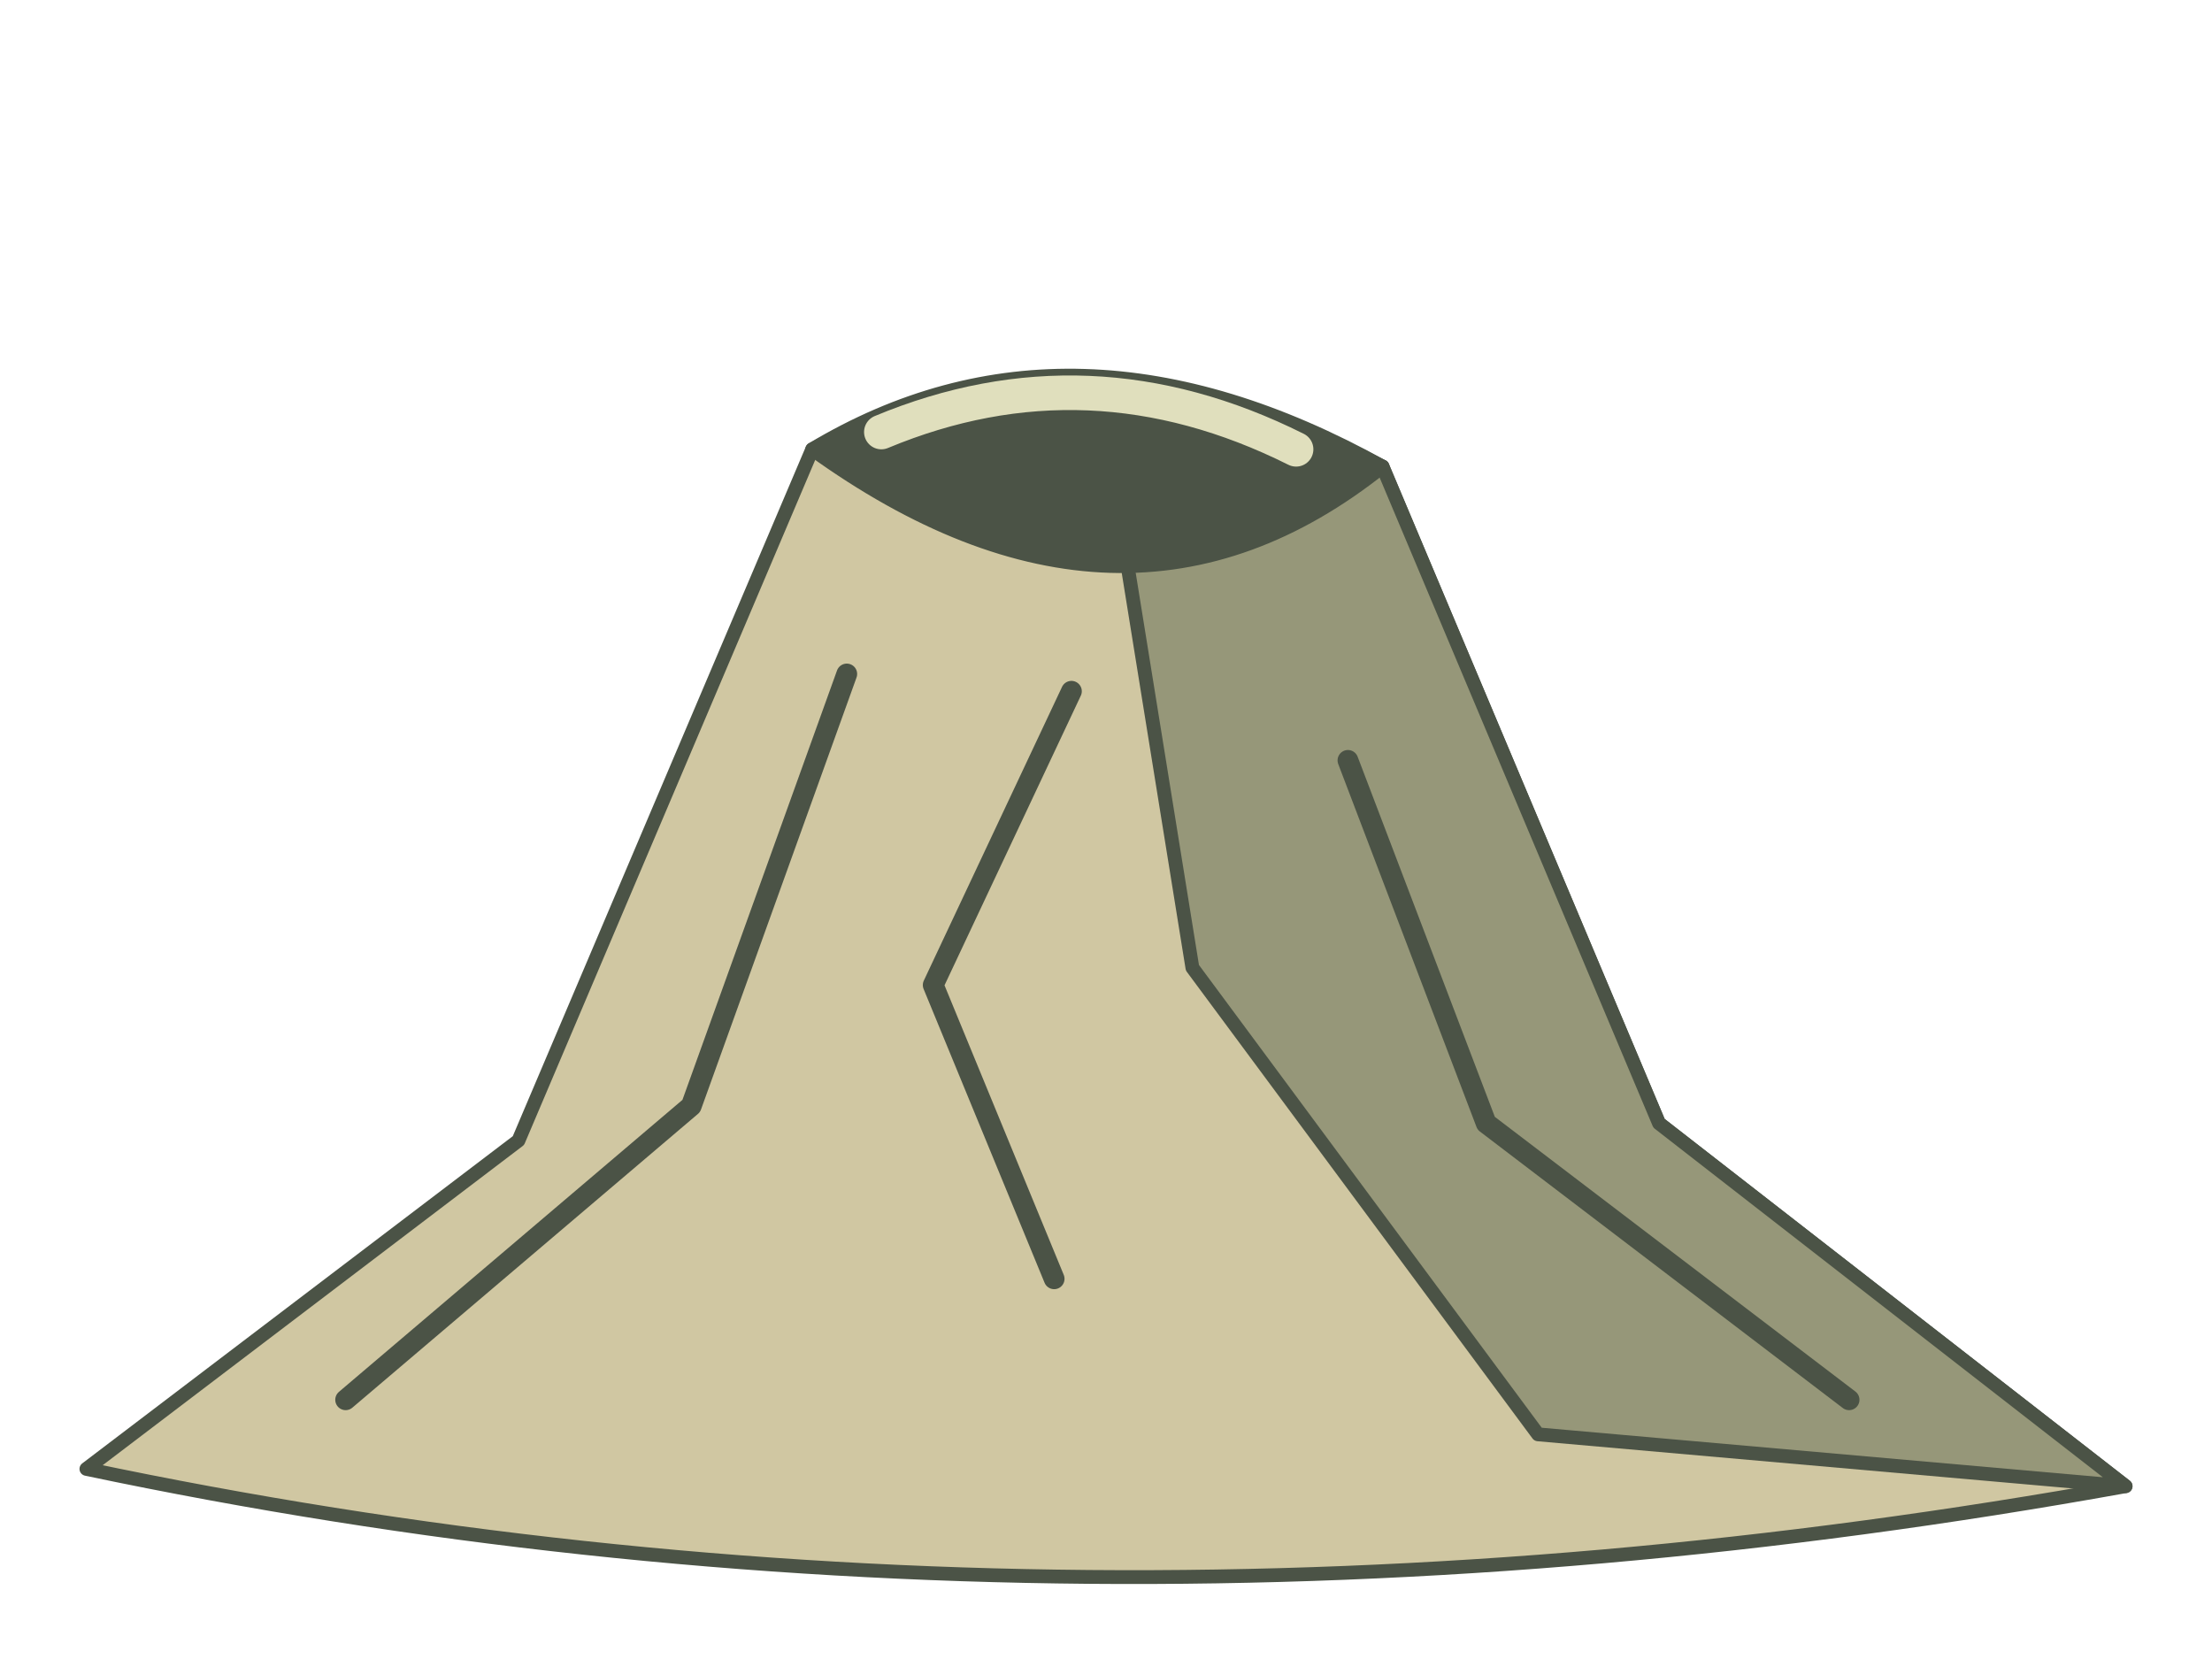
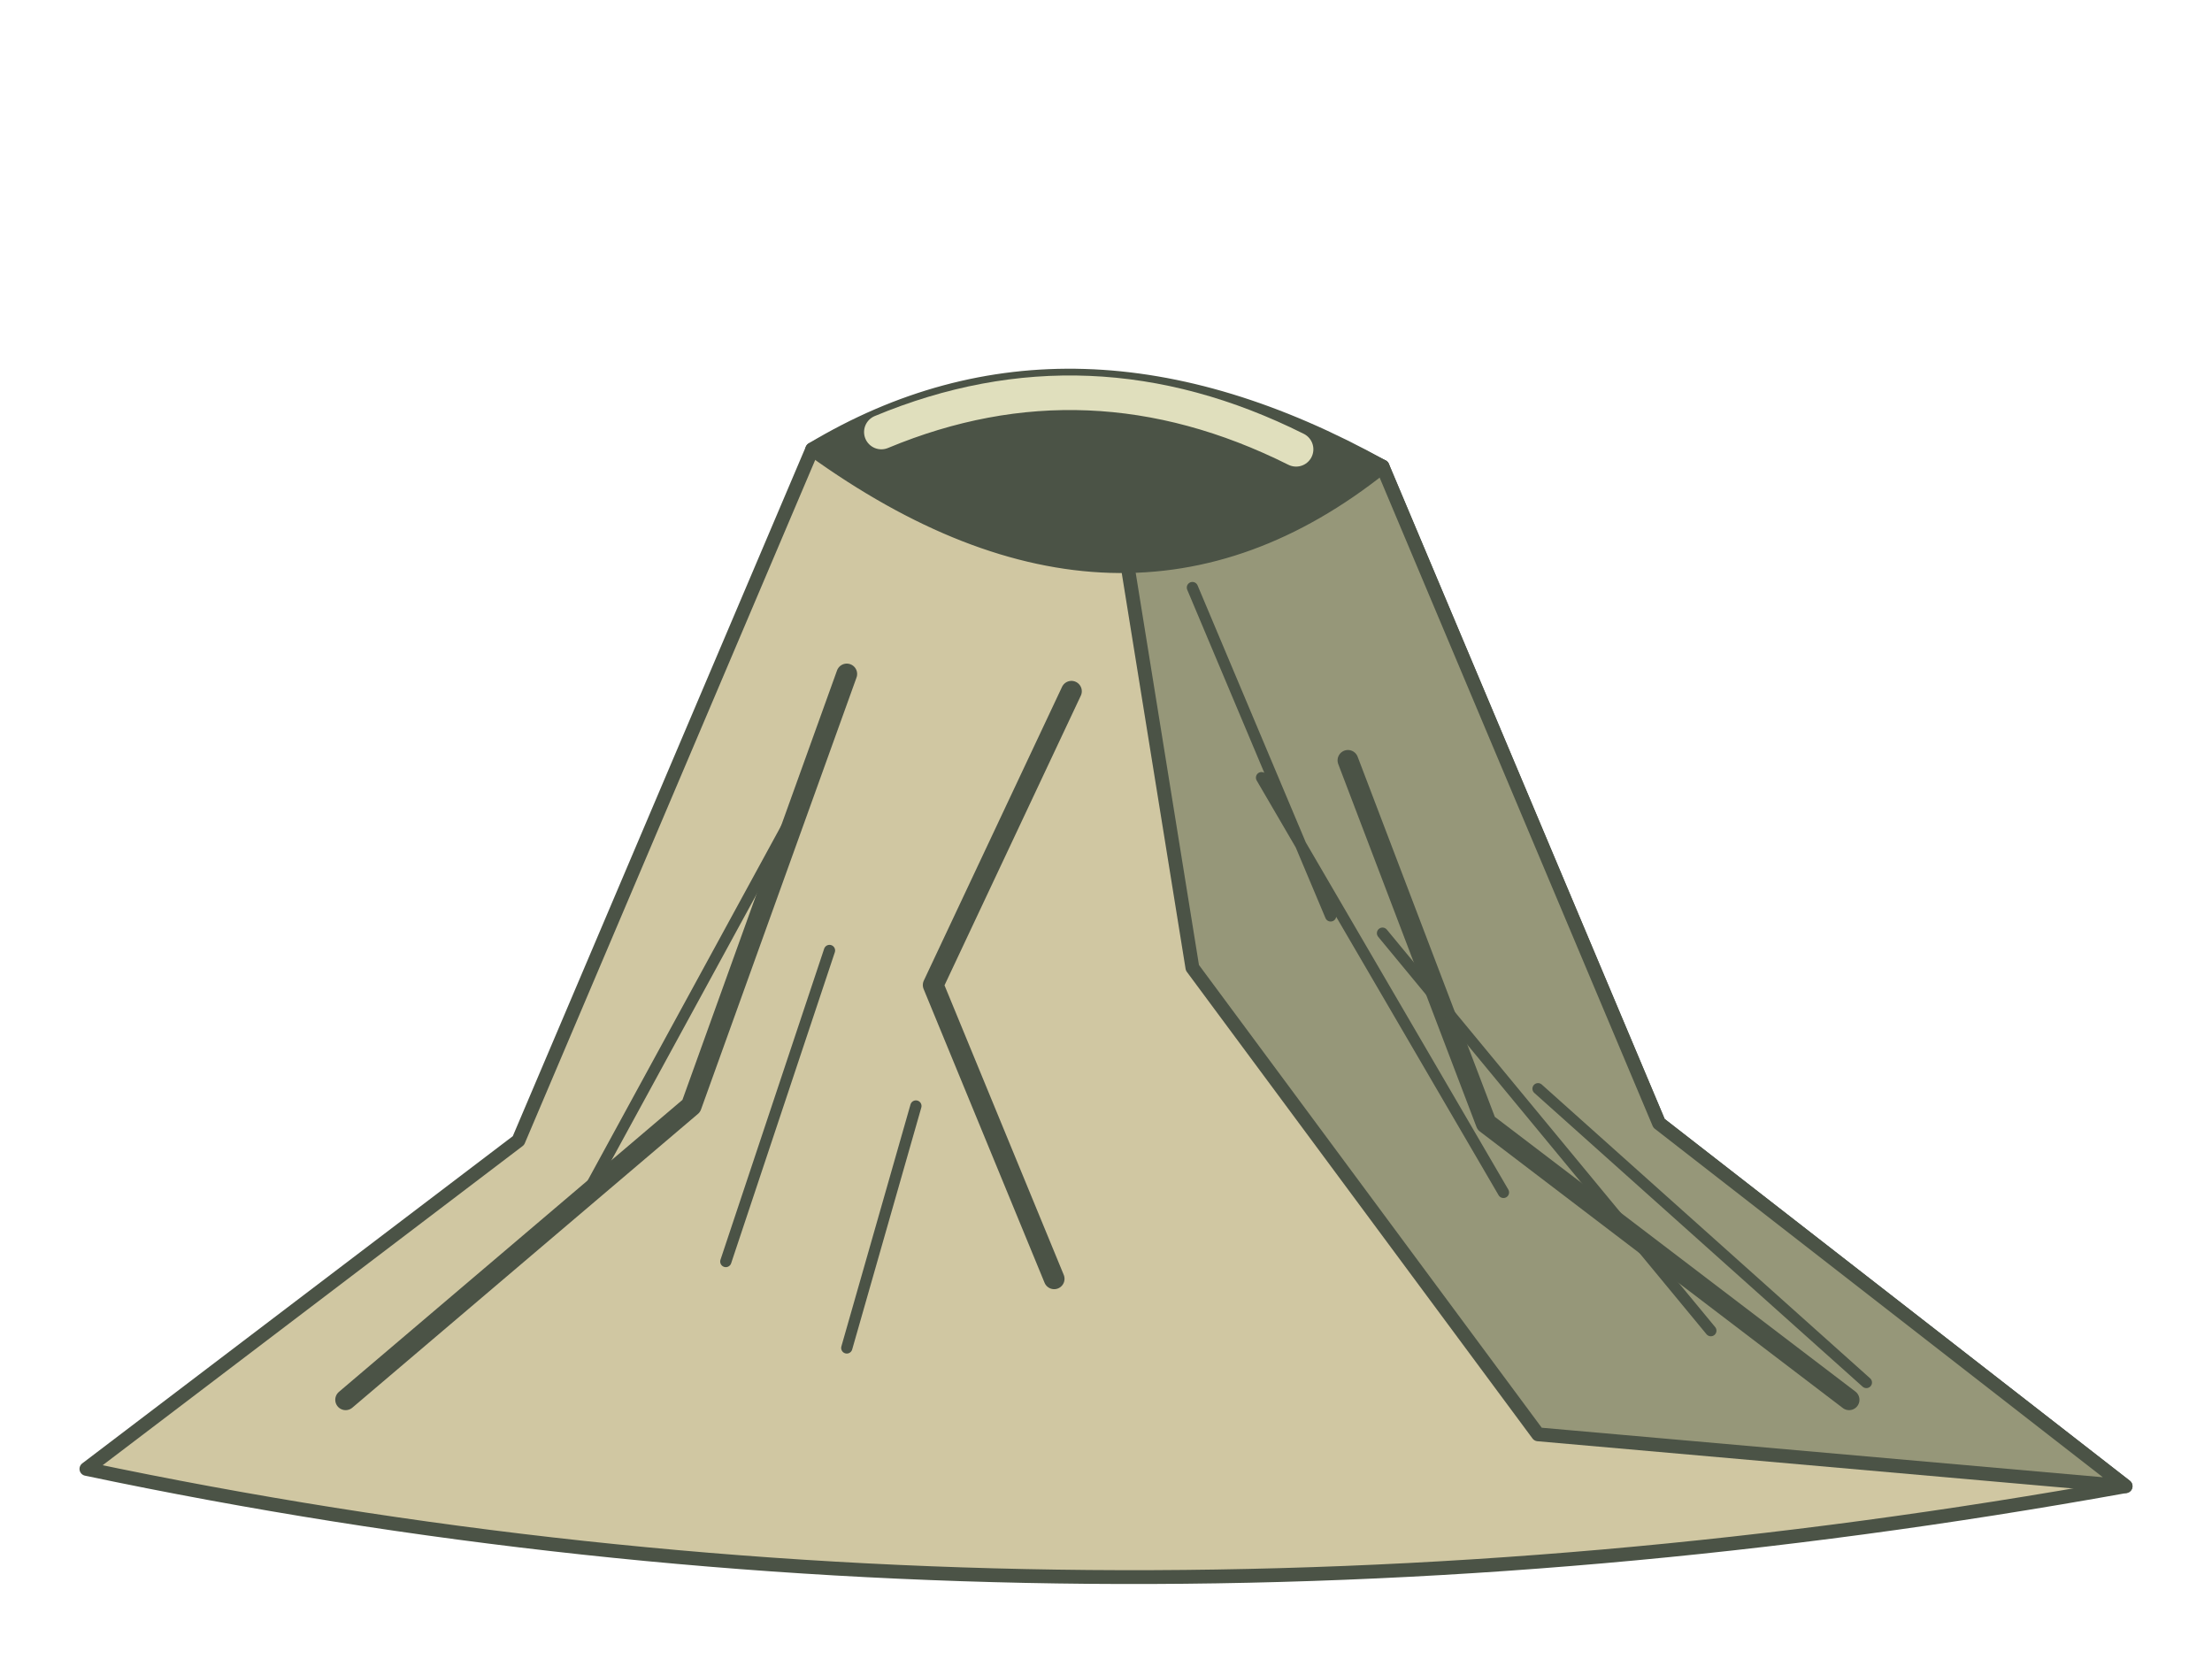
<svg xmlns="http://www.w3.org/2000/svg" viewBox="0 0 128 96" width="128" height="96">
  <path d="M5 85L30 66 47 26Q63 18 80 27L96 65 123 86Q62 97 5 85Z" fill="#d0c7a2" stroke="#4b5346" stroke-width="0.8" stroke-linejoin="round" stroke-linecap="round" />
  <path d="M64 25L69 56 89 83 123 86 96 65 80 27Z" fill="#969779" stroke="#4b5346" stroke-width="0.8" stroke-linejoin="round" stroke-linecap="round" />
  <path d="M47 26Q62 17 80 27Q65 39 47 26Z" fill="#4b5346" stroke="#4b5346" stroke-width="0.8" stroke-linejoin="round" stroke-linecap="round" />
  <path d="M51 25Q63 20 75 26" fill="none" stroke="#e0dfbd" stroke-width="2" stroke-linejoin="round" stroke-linecap="round" />
  <path d="M49 39L40 64 20 81M62 40L54 57 61 74M78 44L86 65 107 81" fill="none" stroke="#4b5346" stroke-width="1.2" stroke-linejoin="round" stroke-linecap="round" />
+   <path d="M69 34L77 53M73 45L87 69M80 54L99 77M46 47L34 69M48 55L42 73M53 64L49 78M89 63L108 80" fill="none" stroke="#4b5346" stroke-width="0.65" stroke-linejoin="round" stroke-linecap="round" />
</svg>
